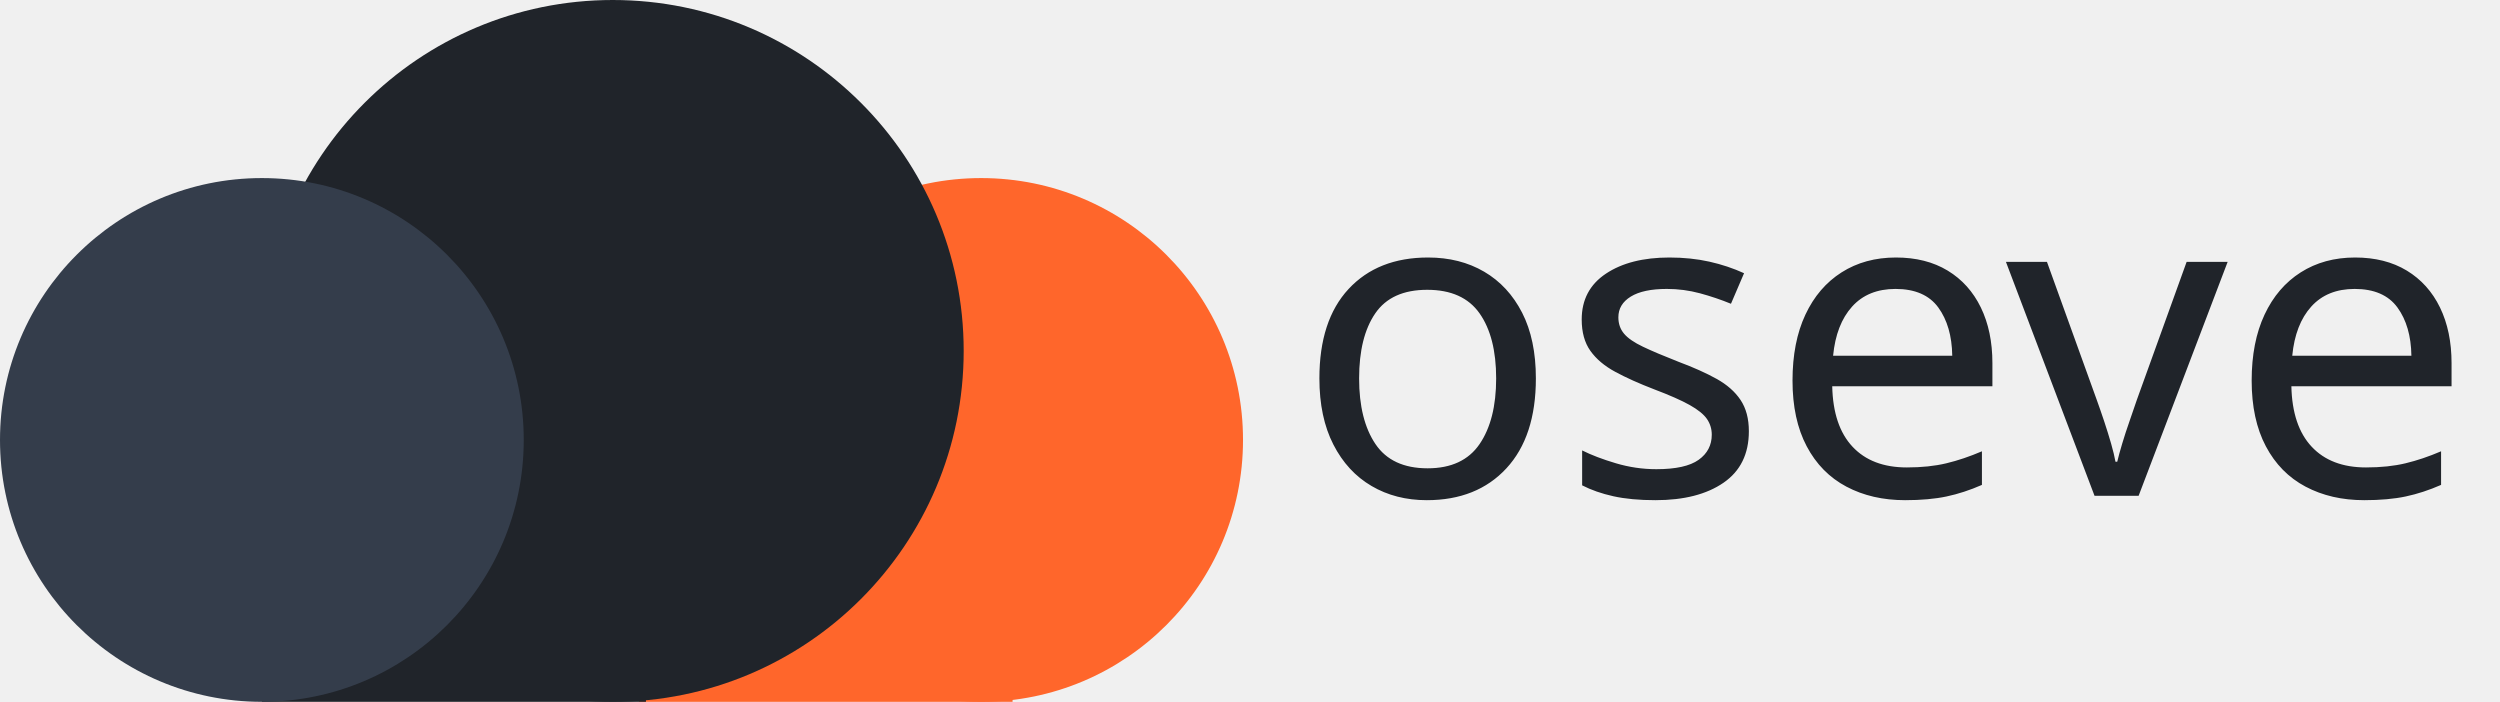
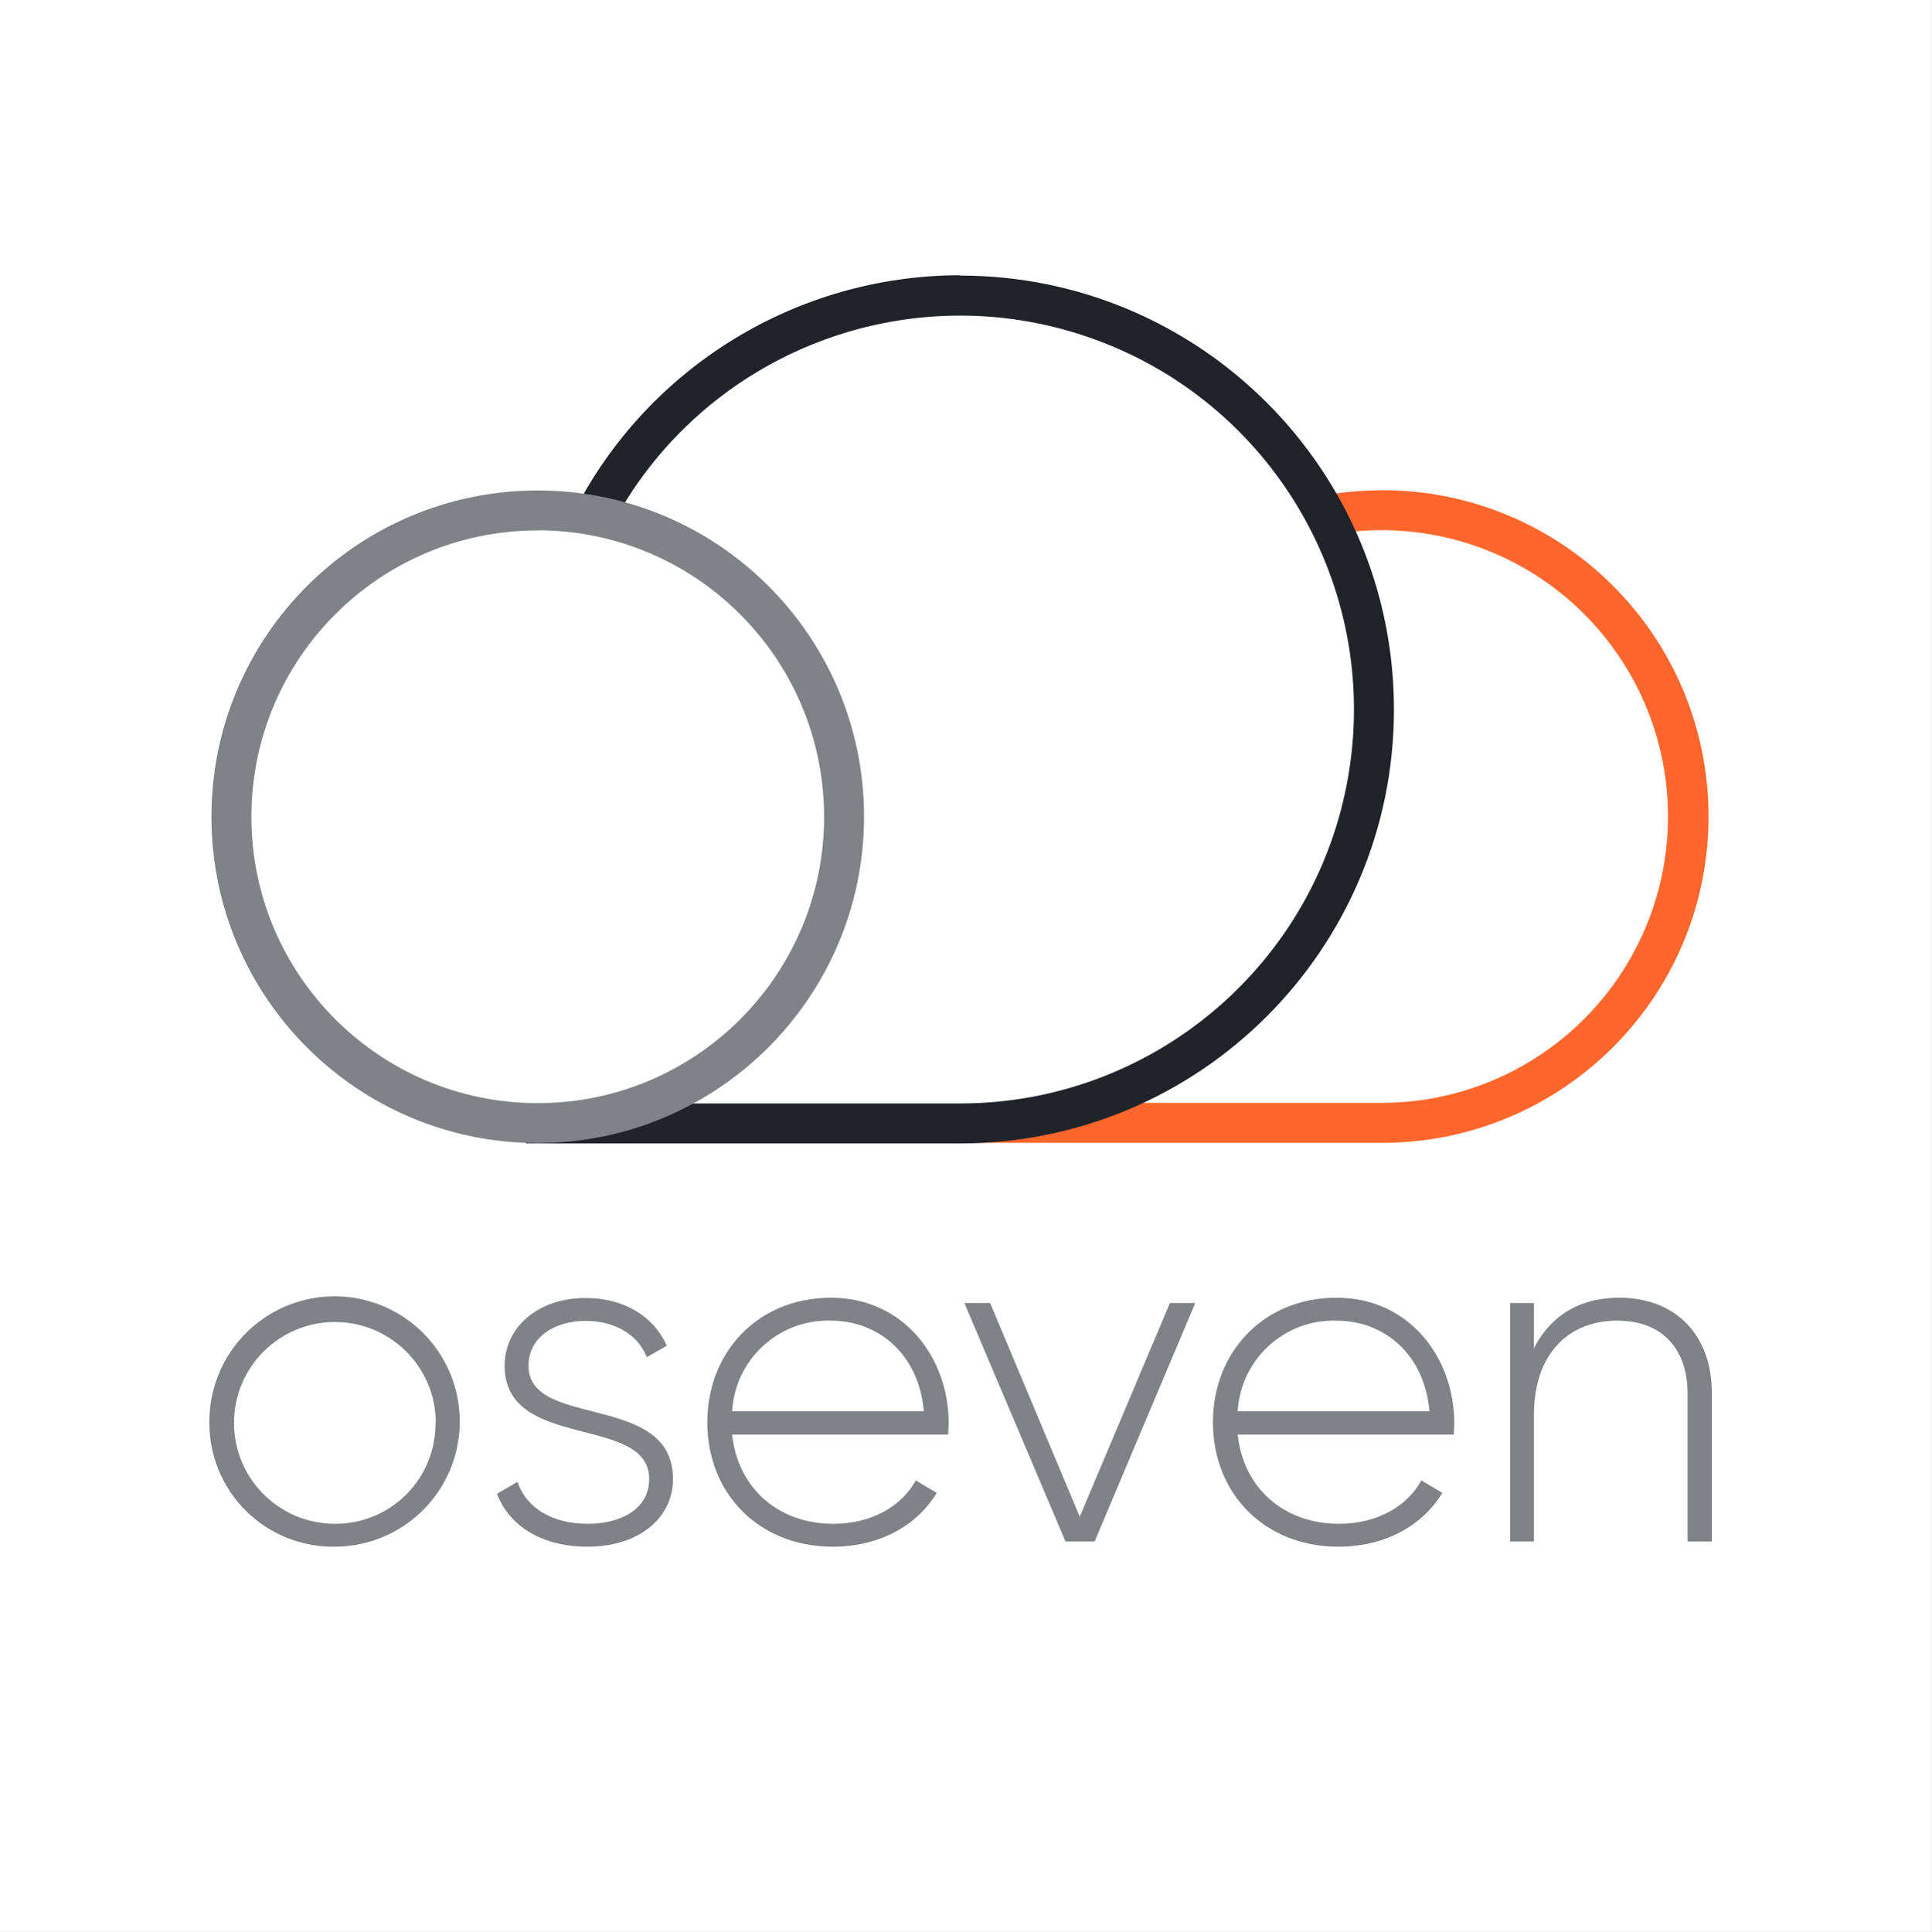
- <svg xmlns="http://www.w3.org/2000/svg" viewBox="0 0 716 201">
+ <svg xmlns="http://www.w3.org/2000/svg" id="Ebene_1" data-name="Ebene 1" viewBox="0 0 290 290">
  <defs>
-     <style>
-       .cls-1 {
-         fill: #ff662b;
-       }
- 
-       .cls-2, .cls-4 {
-         fill: #20242a;
-       }
- 
-       .cls-3 {
-         fill: #343d4b;
-       }
- 
-       .cls-4 {
-         font-size: 125px;
-         font-family: GillSans-Light, Gill Sans;
-         font-weight: 300;
-       }
-     </style>
+     <style>.cls-1{fill:#fff;}.cls-2{fill:#7f8388;}.cls-3{fill:#ff662b;}.cls-4{fill:#20242a;}</style>
  </defs>
-   <g id="Gruppe_6" data-name="Gruppe 6" transform="translate(-57 756)">
-     <g id="Gruppe_5" data-name="Gruppe 5">
-       <rect id="Rechteck_2" data-name="Rechteck 2" class="cls-1" width="107" height="47" transform="translate(240 -602)" />
-       <circle id="Ellipse_3" data-name="Ellipse 3" class="cls-1" cx="75" cy="75" r="75" transform="translate(263 -705)" />
-       <circle id="Ellipse_2" data-name="Ellipse 2" class="cls-2" cx="100.5" cy="100.5" r="100.5" transform="translate(132 -756)" />
-       <rect id="Rechteck_1" data-name="Rechteck 1" class="cls-2" width="110" height="47" transform="translate(132 -602)" />
-       <circle id="Ellipse_1" data-name="Ellipse 1" class="cls-3" cx="75" cy="75" r="75" transform="translate(57 -705)" />
-     </g>
-     <text id="oseven" class="cls-4" transform="translate(428 -614)">
-       <tspan x="0" y="0">oseven</tspan>
-     </text>
-   </g>
+   <rect class="cls-1" width="290" height="290" />
+   <path class="cls-2" d="M31.44,213.57a18.8,18.8,0,1,1,18.83,18.69A18.56,18.56,0,0,1,31.44,213.57Zm34,0a15.15,15.15,0,1,0-15.12,15.25A15,15,0,0,0,65.39,213.57Z" />
+   <path class="cls-2" d="M101.06,222.09c0,5.88-5.16,10.17-12.82,10.17-7.17,0-11.89-3.36-13.61-7.95l3.08-1.79c1.29,3.87,5.15,6.3,10.53,6.3,5,0,9.24-2.22,9.24-6.73,0-9.74-21.71-4.15-21.71-17,0-5.66,4.87-10.18,12.18-10.18,5.8,0,10.24,2.8,12.18,7.17l-3,1.72c-1.51-3.73-5.23-5.45-9.17-5.45-4.66,0-8.6,2.44-8.6,6.74C79.35,214.64,101.06,209,101.06,222.09Z" />
+   <path class="cls-2" d="M142.46,213.71c0,.58-.08,1.15-.08,1.72H109.94c.86,8.09,7,13.39,15.18,13.39,5.88,0,10.32-2.72,12.39-6.51l3.16,1.86c-2.94,4.87-8.53,8.09-15.62,8.09-11,0-18.84-7.88-18.84-18.69,0-10.53,7.6-18.7,18.56-18.7S142.46,203.9,142.46,213.71Zm-32.52-1.79h28.79c-.79-8.74-6.95-13.61-14-13.61A14.43,14.43,0,0,0,109.94,211.92Z" />
+   <path class="cls-2" d="M179.49,195.66l-15.12,35.82H160l-15.19-35.82h3.87l13.46,32.09,13.54-32.09Z" />
+   <path class="cls-2" d="M218.38,213.71c0,.58-.07,1.15-.07,1.72H185.86c.86,8.09,7,13.39,15.19,13.39,5.87,0,10.31-2.72,12.39-6.51l3.15,1.86c-2.94,4.87-8.52,8.09-15.61,8.09-11,0-18.84-7.88-18.84-18.69,0-10.53,7.59-18.7,18.55-18.7S218.38,203.9,218.38,213.71Zm-32.52-1.79h28.8c-.79-8.74-6.95-13.61-14-13.61A14.44,14.44,0,0,0,185.86,211.92Z" />
+   <path class="cls-2" d="M257.06,209.2v22.28h-3.65V209.2c0-6.59-3.8-10.89-10.53-10.89-7,0-12.54,4.59-12.54,14.26v18.91h-3.58V195.66h3.58v6.81c2.72-5.3,7.31-7.6,12.82-7.6C251.69,194.87,257.06,200.53,257.06,209.2Z" />
+   <path class="cls-3" d="M207.56,73.63a48.56,48.56,0,0,0-10,1,61.13,61.13,0,0,1,2.94,5.55,43,43,0,1,1,7.07,85.43H163.25a62.12,62.12,0,0,1-19.09,3h-3v3h66.4a49,49,0,0,0,0-98Z" />
+   <path class="cls-4" d="M144.16,41.33A65.21,65.21,0,0,0,86.11,77a45,45,0,0,1,6.17,1.14,59.15,59.15,0,1,1,51.88,87.56H97.1a45.73,45.73,0,0,1-16.35,3c-.59,0-1.17,0-1.75,0v3h65.16a65.16,65.16,0,0,0,0-130.32Z" />
+   <path class="cls-2" d="M80.75,171.65a49,49,0,1,1,49-49A49.06,49.06,0,0,1,80.75,171.65Zm0-92a43,43,0,1,0,43,43A43.06,43.06,0,0,0,80.75,79.63Z" />
</svg>
